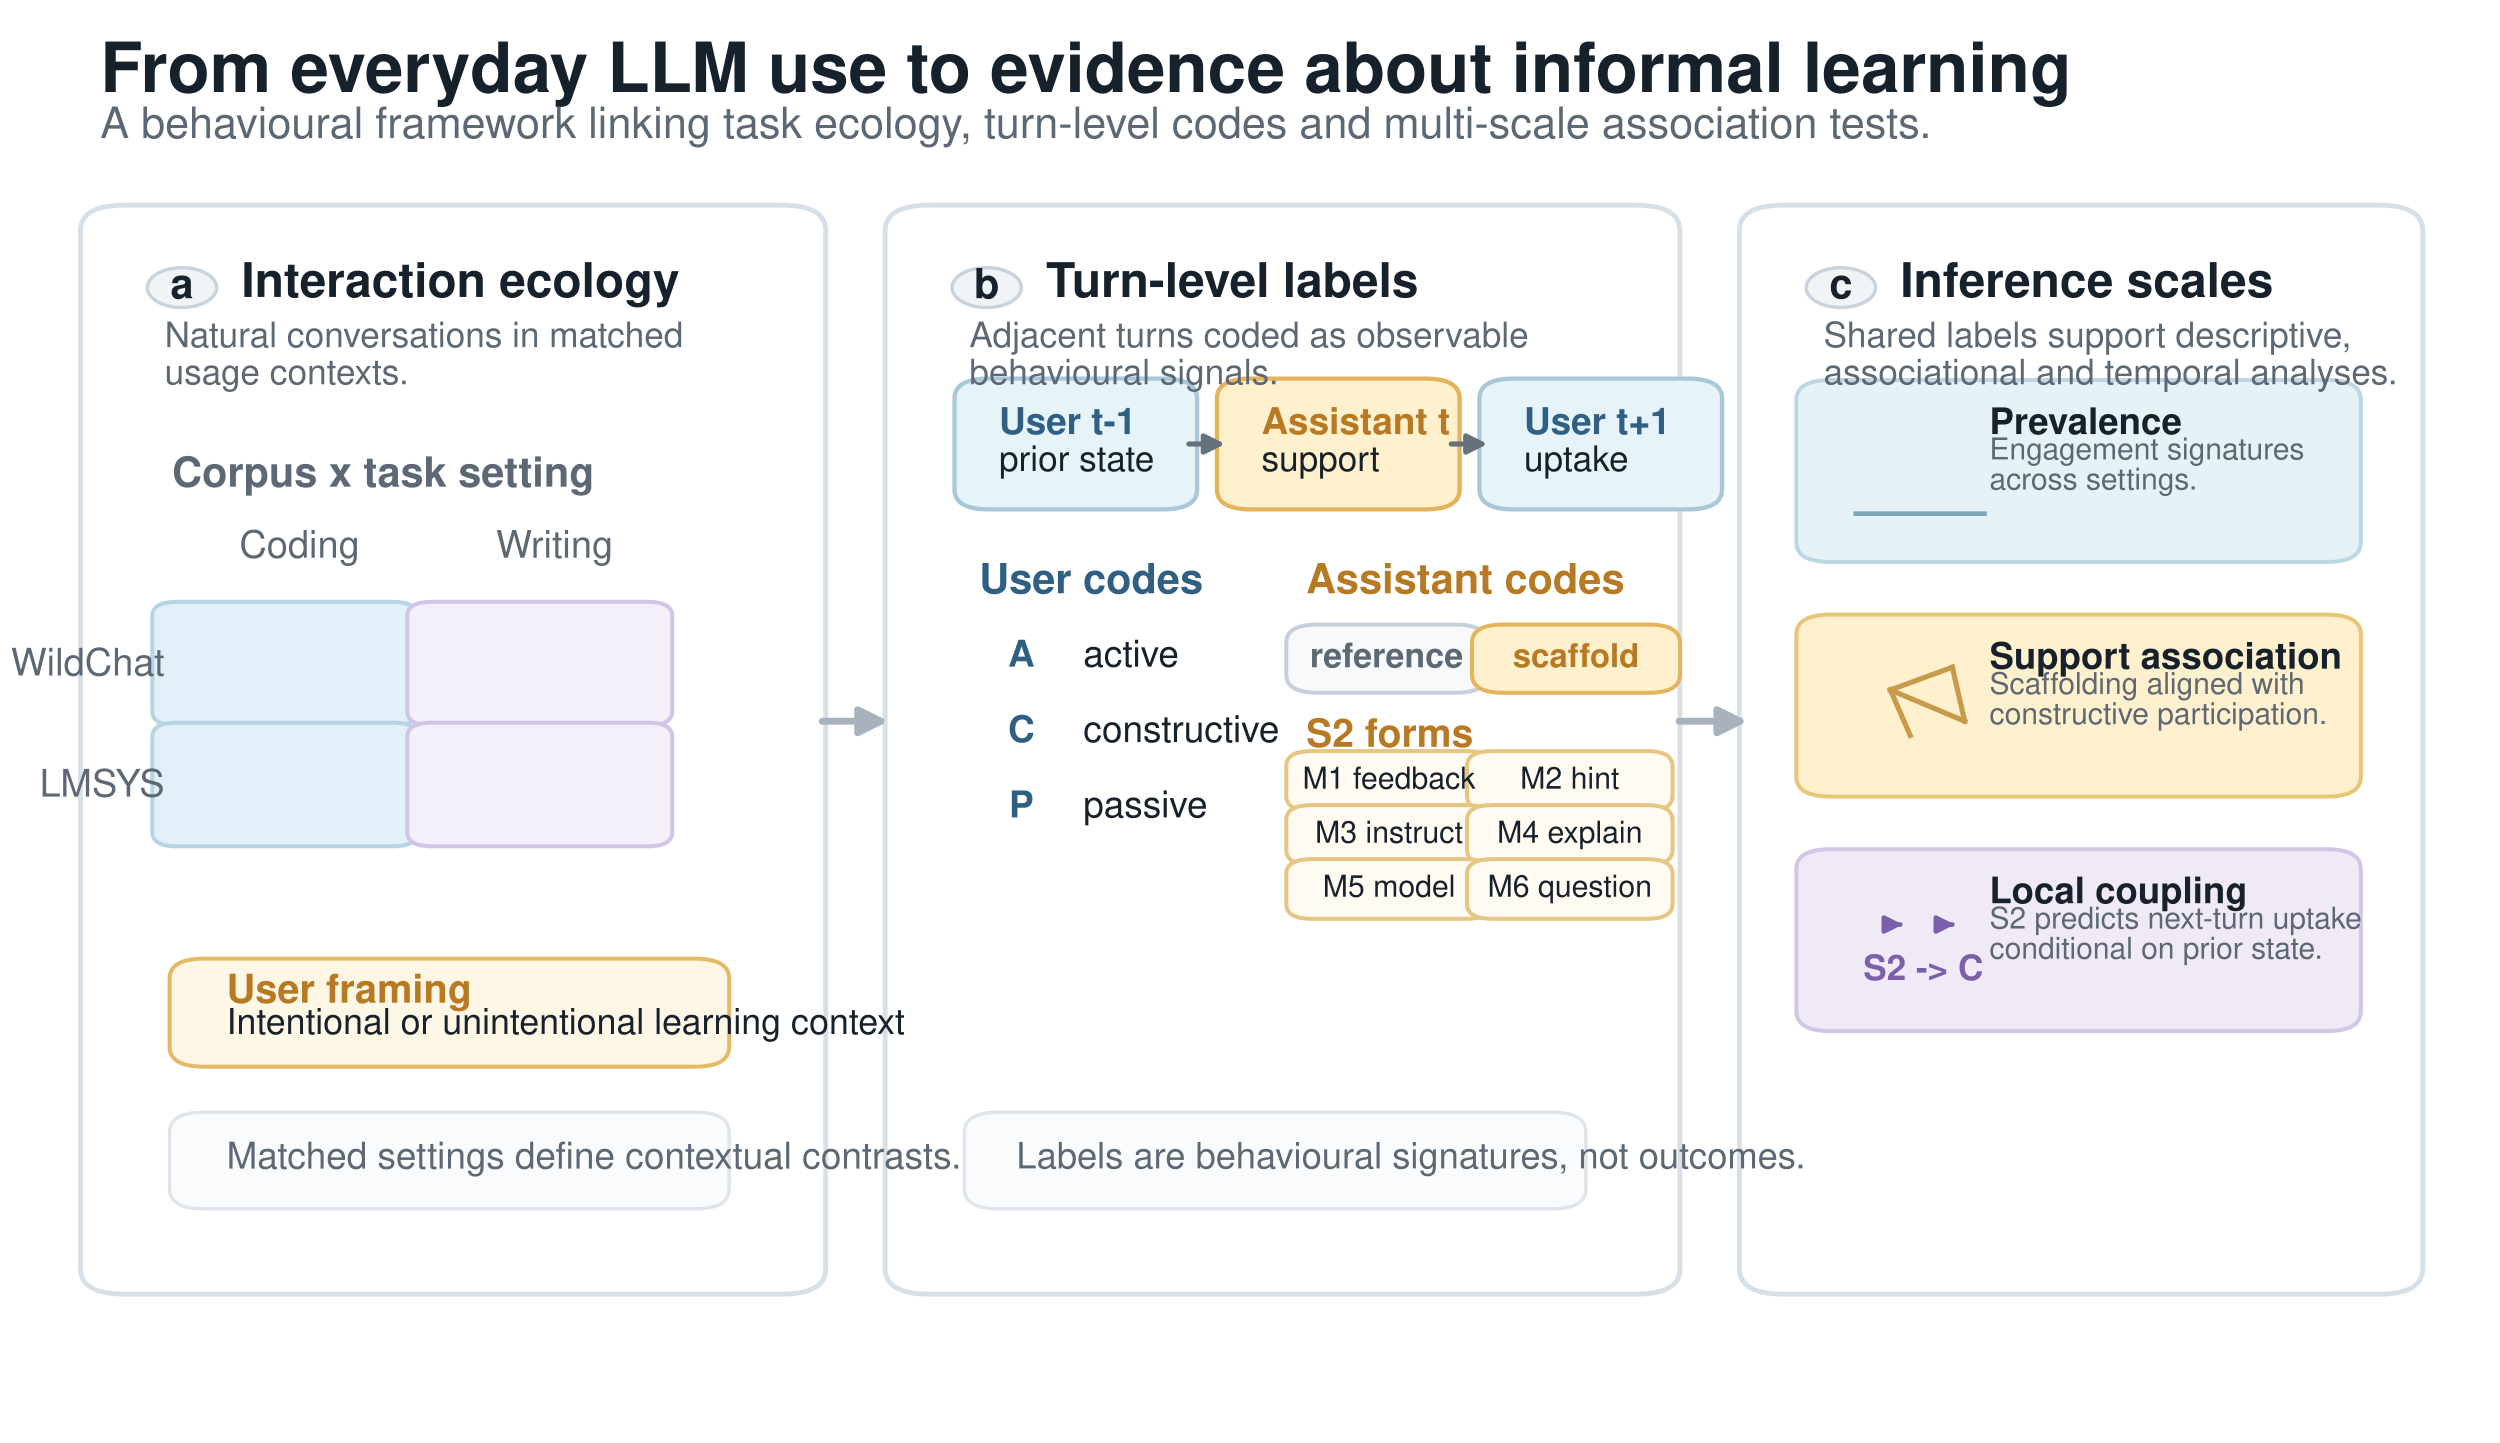
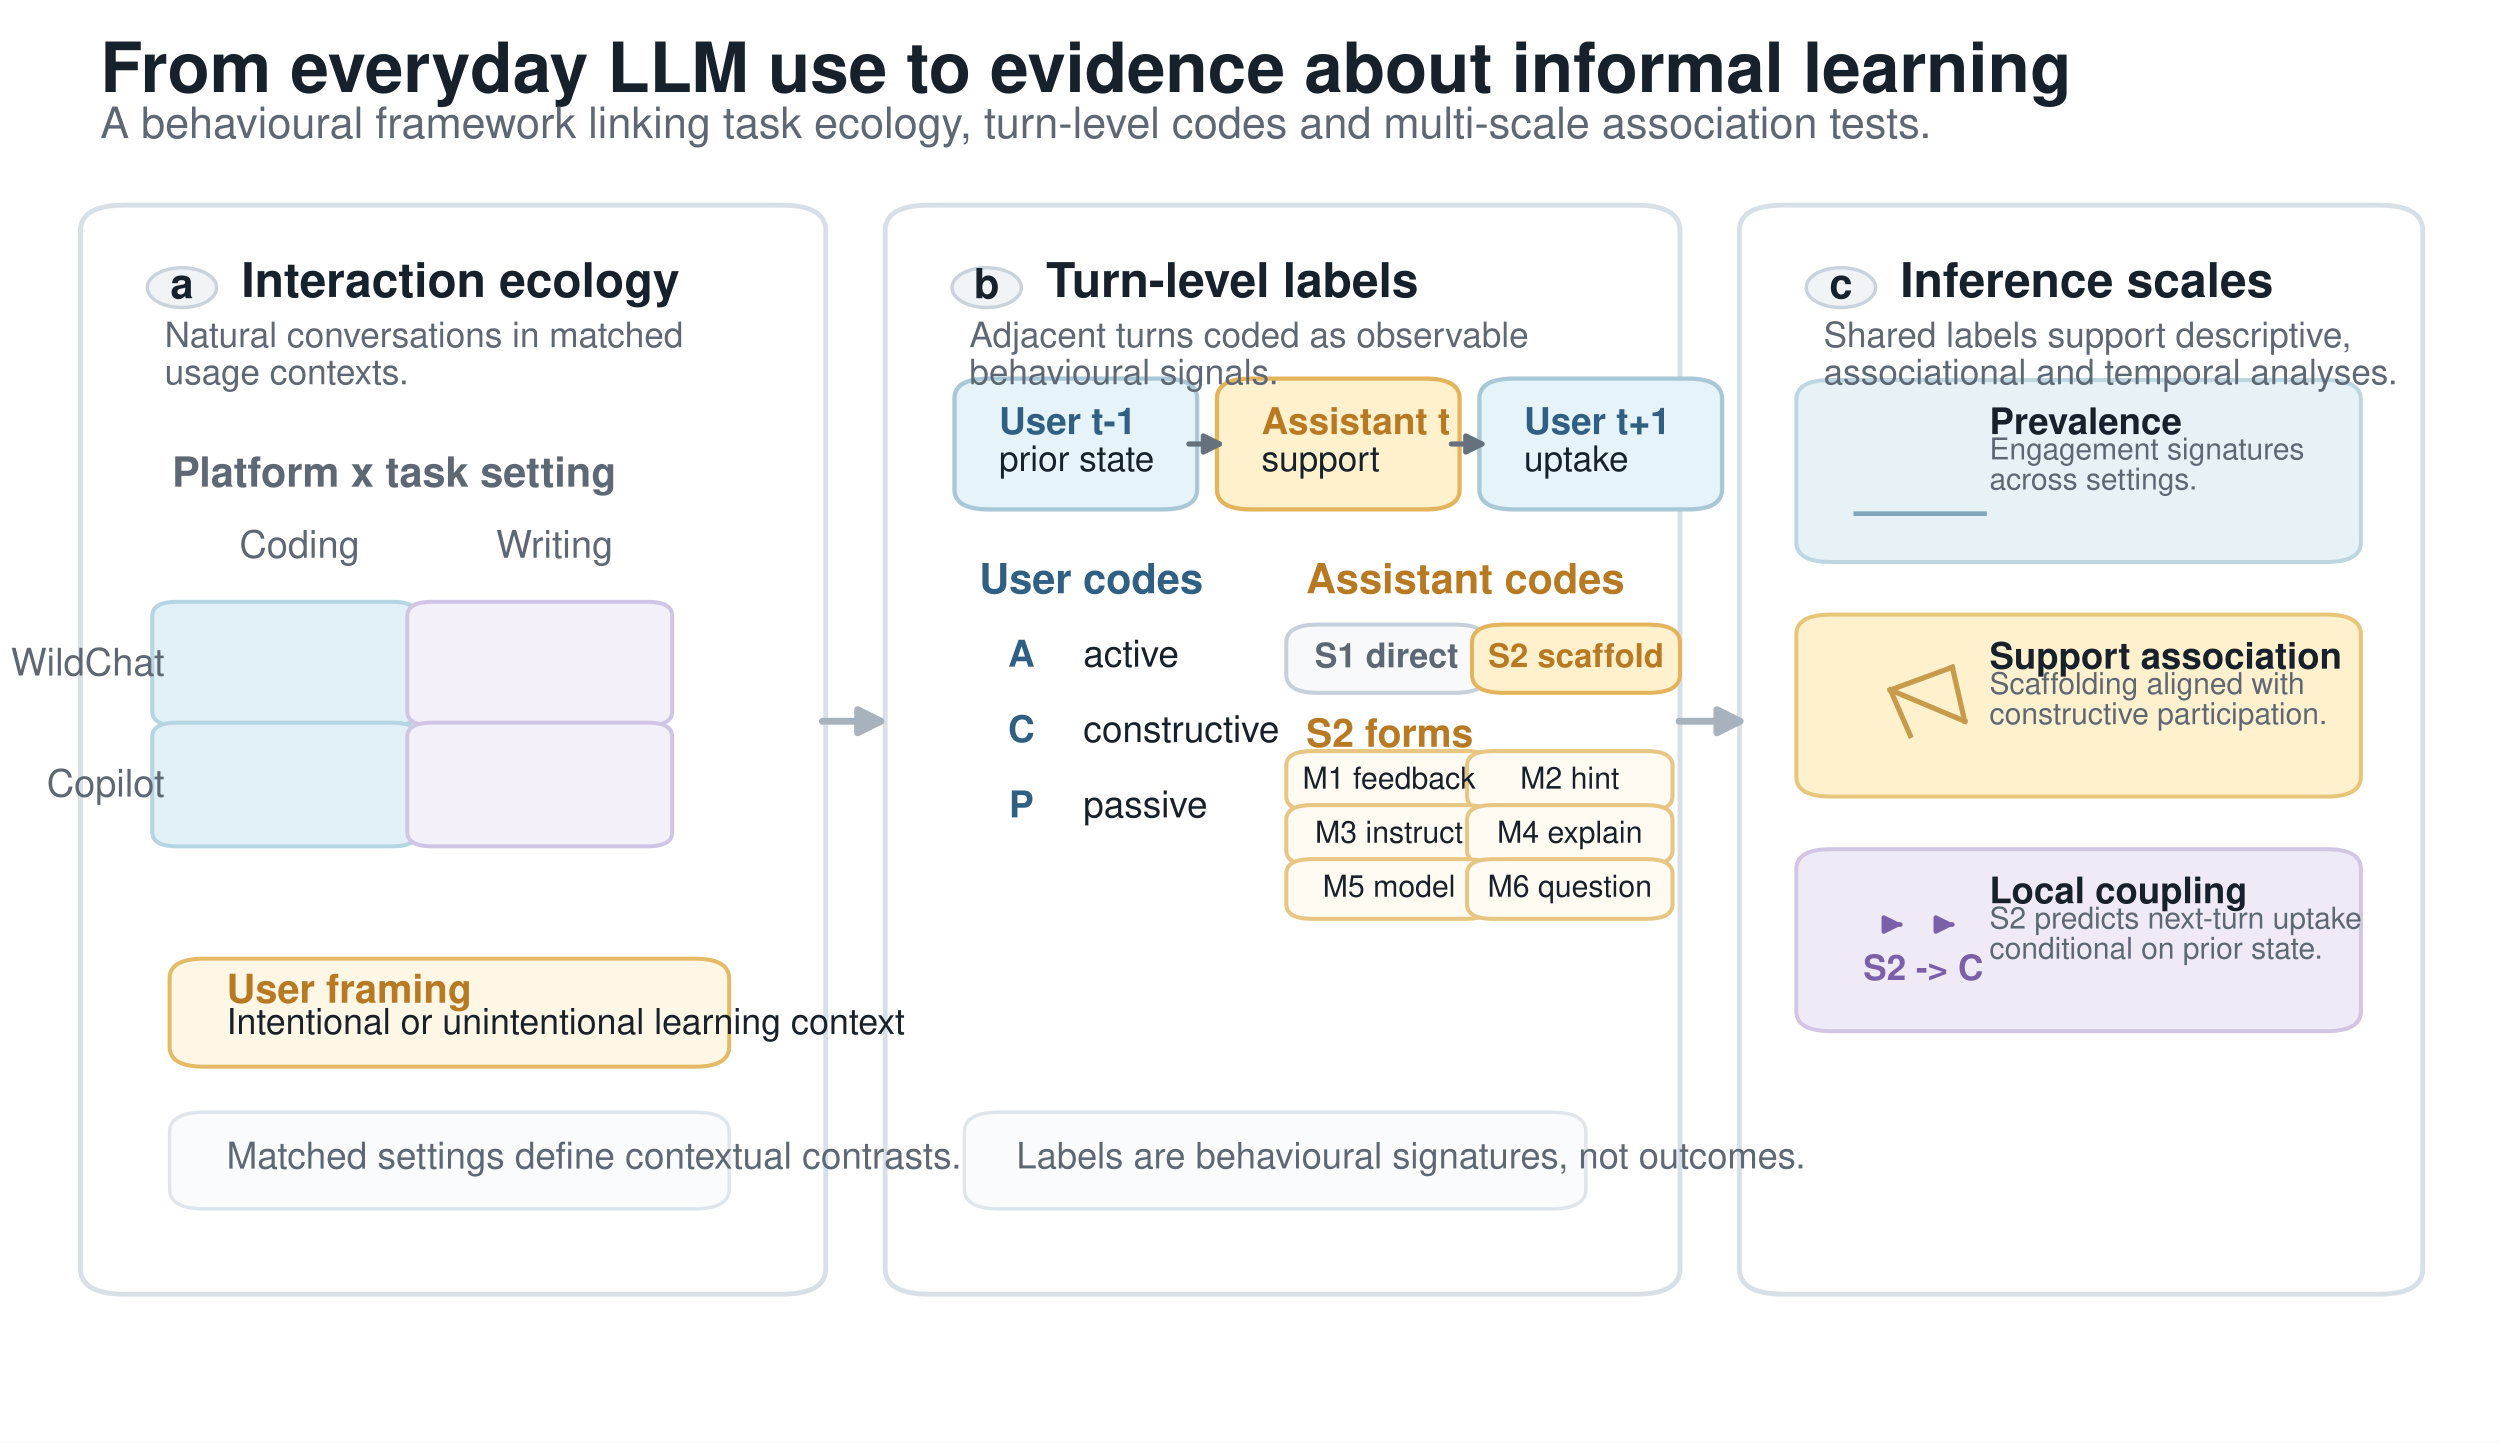
<svg xmlns="http://www.w3.org/2000/svg" width="433.82pt" height="250.308pt" viewBox="0 0 433.82 250.308" version="1.1">
  <defs>
    <style type="text/css">*{stroke-linejoin: round; stroke-linecap: butt}</style>
  </defs>
  <g id="figure_1">
    <g id="patch_1">
      <path d="M 0 250.308 L 433.82 250.308 L 433.82 0 L 0 0 z " style="fill: #ffffff" />
    </g>
    <g id="axes_1">
      <g id="patch_2">
        <path d="M 2.36 248.508 L 432.02 248.508 L 432.02 1.8 L 2.36 1.8 z " style="fill: #ffffff" />
      </g>
      <g id="patch_3">
        <path d="M 177.232 117.506 C 178.827 117.506 180.357 117.142 181.485 116.494 C 182.613 115.847 183.247 114.968 183.247 114.052 C 183.247 113.136 182.613 112.258 181.485 111.61 C 180.357 110.962 178.827 110.598 177.232 110.598 C 175.636 110.598 174.106 110.962 172.978 111.61 C 171.85 112.258 171.216 113.136 171.216 114.052 C 171.216 114.968 171.85 115.847 172.978 116.494 C 174.106 117.142 175.636 117.506 177.232 117.506 z " clip-path="url(#p571c3fdabc)" style="fill: #daecf6; stroke: #8cb6cc; stroke-width: 0.7; stroke-linejoin: miter" />
      </g>
      <g id="patch_4">
        <path d="M 177.232 130.582 C 178.827 130.582 180.357 130.218 181.485 129.57 C 182.613 128.922 183.247 128.044 183.247 127.128 C 183.247 126.212 182.613 125.333 181.485 124.685 C 180.357 124.038 178.827 123.674 177.232 123.674 C 175.636 123.674 174.106 124.038 172.978 124.685 C 171.85 125.333 171.216 126.212 171.216 127.128 C 171.216 128.044 171.85 128.922 172.978 129.57 C 174.106 130.218 175.636 130.582 177.232 130.582 z " clip-path="url(#p571c3fdabc)" style="fill: #bfe5dd; stroke: #8cb6cc; stroke-width: 0.7; stroke-linejoin: miter" />
      </g>
      <g id="patch_5">
        <path d="M 177.232 143.657 C 178.827 143.657 180.357 143.293 181.485 142.645 C 182.613 141.998 183.247 141.119 183.247 140.203 C 183.247 139.287 182.613 138.409 181.485 137.761 C 180.357 137.113 178.827 136.749 177.232 136.749 C 175.636 136.749 174.106 137.113 172.978 137.761 C 171.85 138.409 171.216 139.287 171.216 140.203 C 171.216 141.119 171.85 141.998 172.978 142.645 C 174.106 143.293 175.636 143.657 177.232 143.657 z " clip-path="url(#p571c3fdabc)" style="fill: #edf2f6; stroke: #8cb6cc; stroke-width: 0.7; stroke-linejoin: miter" />
      </g>
      <g id="patch_6">
        <path d="M 325.035 88.641 L 329.331 88.641 L 329.331 75.072 L 325.035 75.072 z " clip-path="url(#p571c3fdabc)" style="fill: #5a8eaa" />
      </g>
      <g id="patch_7">
        <path d="M 332.768 88.641 L 337.065 88.641 L 337.065 78.773 L 332.768 78.773 z " clip-path="url(#p571c3fdabc)" style="fill: #5a8eaa" />
      </g>
      <g id="patch_8">
        <path d="M 340.502 88.641 L 344.799 88.641 L 344.799 82.227 L 340.502 82.227 z " clip-path="url(#p571c3fdabc)" style="fill: #5a8eaa" />
      </g>
      <g id="patch_9">
        <path d="M 328.042 121.947 C 329.068 121.947 330.051 121.713 330.777 121.296 C 331.502 120.88 331.909 120.315 331.909 119.726 C 331.909 119.138 331.502 118.573 330.777 118.156 C 330.051 117.74 329.068 117.506 328.042 117.506 C 327.017 117.506 326.033 117.74 325.308 118.156 C 324.583 118.573 324.175 119.138 324.175 119.726 C 324.175 120.315 324.583 120.88 325.308 121.296 C 326.033 121.713 327.017 121.947 328.042 121.947 z " clip-path="url(#p571c3fdabc)" style="fill: #a8792d; stroke: #ffffff; stroke-width: 0.5; stroke-linejoin: miter" />
      </g>
      <g id="patch_10">
        <path d="M 338.784 117.999 C 339.809 117.999 340.793 117.766 341.518 117.349 C 342.243 116.933 342.651 116.368 342.651 115.779 C 342.651 115.19 342.243 114.625 341.518 114.209 C 340.793 113.793 339.809 113.559 338.784 113.559 C 337.758 113.559 336.775 113.793 336.049 114.209 C 335.324 114.625 334.917 115.19 334.917 115.779 C 334.917 116.368 335.324 116.933 336.049 117.349 C 336.775 117.766 337.758 117.999 338.784 117.999 z " clip-path="url(#p571c3fdabc)" style="fill: #a8792d; stroke: #ffffff; stroke-width: 0.5; stroke-linejoin: miter" />
      </g>
      <g id="patch_11">
        <path d="M 340.932 127.374 C 341.958 127.374 342.941 127.14 343.666 126.724 C 344.392 126.308 344.799 125.743 344.799 125.154 C 344.799 124.565 344.392 124 343.666 123.584 C 342.941 123.168 341.958 122.934 340.932 122.934 C 339.906 122.934 338.923 123.168 338.198 123.584 C 337.473 124 337.065 124.565 337.065 125.154 C 337.065 125.743 337.473 126.308 338.198 126.724 C 338.923 127.14 339.906 127.374 340.932 127.374 z " clip-path="url(#p571c3fdabc)" style="fill: #a8792d; stroke: #ffffff; stroke-width: 0.5; stroke-linejoin: miter" />
      </g>
      <g id="patch_12">
        <path d="M 331.479 129.841 C 332.505 129.841 333.489 129.607 334.214 129.191 C 334.939 128.775 335.346 128.21 335.346 127.621 C 335.346 127.032 334.939 126.467 334.214 126.051 C 333.489 125.635 332.505 125.401 331.479 125.401 C 330.454 125.401 329.47 125.635 328.745 126.051 C 328.02 126.467 327.613 127.032 327.613 127.621 C 327.613 128.21 328.02 128.775 328.745 129.191 C 329.47 129.607 330.454 129.841 331.479 129.841 z " clip-path="url(#p571c3fdabc)" style="fill: #a8792d; stroke: #ffffff; stroke-width: 0.5; stroke-linejoin: miter" />
      </g>
      <g id="patch_13">
        <path d="M 325.464 162.9 C 326.604 162.9 327.697 162.64 328.502 162.178 C 329.308 161.715 329.761 161.088 329.761 160.433 C 329.761 159.779 329.308 159.151 328.502 158.689 C 327.697 158.226 326.604 157.966 325.464 157.966 C 324.325 157.966 323.232 158.226 322.426 158.689 C 321.62 159.151 321.168 159.779 321.168 160.433 C 321.168 161.088 321.62 161.715 322.426 162.178 C 323.232 162.64 324.325 162.9 325.464 162.9 z " clip-path="url(#p571c3fdabc)" style="fill: #f6f2fb; stroke: #7960a8; stroke-width: 0.7; stroke-linejoin: miter" />
      </g>
      <g id="patch_14">
        <path d="M 334.487 162.9 C 335.627 162.9 336.72 162.64 337.525 162.178 C 338.331 161.715 338.784 161.088 338.784 160.433 C 338.784 159.779 338.331 159.151 337.525 158.689 C 336.72 158.226 335.627 157.966 334.487 157.966 C 333.348 157.966 332.255 158.226 331.449 158.689 C 330.643 159.151 330.191 159.779 330.191 160.433 C 330.191 161.088 330.643 161.715 331.449 162.178 C 332.255 162.64 333.348 162.9 334.487 162.9 z " clip-path="url(#p571c3fdabc)" style="fill: #f6f2fb; stroke: #7960a8; stroke-width: 0.7; stroke-linejoin: miter" />
      </g>
      <g id="patch_15">
        <path d="M 343.51 162.9 C 344.649 162.9 345.742 162.64 346.548 162.178 C 347.354 161.715 347.807 161.088 347.807 160.433 C 347.807 159.779 347.354 159.151 346.548 158.689 C 345.742 158.226 344.649 157.966 343.51 157.966 C 342.37 157.966 341.278 158.226 340.472 158.689 C 339.666 159.151 339.213 159.779 339.213 160.433 C 339.213 161.088 339.666 161.715 340.472 162.178 C 341.278 162.64 342.37 162.9 343.51 162.9 z " clip-path="url(#p571c3fdabc)" style="fill: #f6f2fb; stroke: #7960a8; stroke-width: 0.7; stroke-linejoin: miter" />
      </g>
      <g id="matplotlib.axis_1" />
      <g id="matplotlib.axis_2" />
      <g id="patch_16">
        <path d="M 21.695 224.577 L 135.555 224.577 Q 143.288 224.577 143.288 220.137 L 143.288 40.04 Q 143.288 35.599 135.555 35.599 L 21.695 35.599 Q 13.961 35.599 13.961 40.04 L 13.961 220.137 Q 13.961 224.577 21.695 224.577 z " clip-path="url(#p571c3fdabc)" style="fill: #ffffff; stroke: #d8e0e7; stroke-width: 0.85; stroke-linejoin: miter" />
      </g>
      <g id="patch_17">
        <path d="M 161.334 224.577 L 283.787 224.577 Q 291.521 224.577 291.521 220.137 L 291.521 40.04 Q 291.521 35.599 283.787 35.599 L 161.334 35.599 Q 153.6 35.599 153.6 40.04 L 153.6 220.137 Q 153.6 224.577 161.334 224.577 z " clip-path="url(#p571c3fdabc)" style="fill: #ffffff; stroke: #d8e0e7; stroke-width: 0.85; stroke-linejoin: miter" />
      </g>
      <g id="patch_18">
        <path d="M 309.567 224.577 L 412.685 224.577 Q 420.419 224.577 420.419 220.137 L 420.419 40.04 Q 420.419 35.599 412.685 35.599 L 309.567 35.599 Q 301.833 35.599 301.833 40.04 L 301.833 220.137 Q 301.833 224.577 309.567 224.577 z " clip-path="url(#p571c3fdabc)" style="fill: #ffffff; stroke: #d8e0e7; stroke-width: 0.85; stroke-linejoin: miter" />
      </g>
      <g id="patch_19">
        <path d="M 30.717 125.894 L 68.098 125.894 Q 72.395 125.894 72.395 123.427 L 72.395 106.898 Q 72.395 104.431 68.098 104.431 L 30.717 104.431 Q 26.421 104.431 26.421 106.898 L 26.421 123.427 Q 26.421 125.894 30.717 125.894 z " clip-path="url(#p571c3fdabc)" style="fill: #e2f1f7; stroke: #b5d5e2; stroke-width: 0.7; stroke-linejoin: miter" />
      </g>
      <g id="patch_20">
        <path d="M 74.972 125.894 L 112.353 125.894 Q 116.649 125.894 116.649 123.427 L 116.649 106.898 Q 116.649 104.431 112.353 104.431 L 74.972 104.431 Q 70.676 104.431 70.676 106.898 L 70.676 123.427 Q 70.676 125.894 74.972 125.894 z " clip-path="url(#p571c3fdabc)" style="fill: #f4f0fa; stroke: #d1c5e5; stroke-width: 0.7; stroke-linejoin: miter" />
      </g>
      <g id="patch_21">
        <path d="M 30.717 146.864 L 68.098 146.864 Q 72.395 146.864 72.395 144.397 L 72.395 127.868 Q 72.395 125.401 68.098 125.401 L 30.717 125.401 Q 26.421 125.401 26.421 127.868 L 26.421 144.397 Q 26.421 146.864 30.717 146.864 z " clip-path="url(#p571c3fdabc)" style="fill: #e2f1f7; stroke: #b5d5e2; stroke-width: 0.7; stroke-linejoin: miter" />
      </g>
      <g id="patch_22">
        <path d="M 74.972 146.864 L 112.353 146.864 Q 116.649 146.864 116.649 144.397 L 116.649 127.868 Q 116.649 125.401 112.353 125.401 L 74.972 125.401 Q 70.676 125.401 70.676 127.868 L 70.676 144.397 Q 70.676 146.864 74.972 146.864 z " clip-path="url(#p571c3fdabc)" style="fill: #f4f0fa; stroke: #d1c5e5; stroke-width: 0.7; stroke-linejoin: miter" />
      </g>
      <g id="patch_23">
        <path d="M 35.444 185.104 L 120.516 185.104 Q 126.532 185.104 126.532 181.65 L 126.532 169.808 Q 126.532 166.354 120.516 166.354 L 35.444 166.354 Q 29.429 166.354 29.429 169.808 L 29.429 181.65 Q 29.429 185.104 35.444 185.104 z " clip-path="url(#p571c3fdabc)" style="fill: #fff7e6; stroke: #e5ba65; stroke-width: 0.7; stroke-linejoin: miter" />
      </g>
      <g id="patch_24">
        <path d="M 35.444 209.775 L 120.516 209.775 Q 126.532 209.775 126.532 206.321 L 126.532 196.453 Q 126.532 192.999 120.516 192.999 L 35.444 192.999 Q 29.429 192.999 29.429 196.453 L 29.429 206.321 Q 29.429 209.775 35.444 209.775 z " clip-path="url(#p571c3fdabc)" style="fill: #fafbfc; stroke: #dfe5ea; stroke-width: 0.6; stroke-linejoin: miter" />
      </g>
      <g id="patch_25">
        <path d="M 171.646 88.395 L 201.722 88.395 Q 207.737 88.395 207.737 84.941 L 207.737 69.151 Q 207.737 65.697 201.722 65.697 L 171.646 65.697 Q 165.631 65.697 165.631 69.151 L 165.631 84.941 Q 165.631 88.395 171.646 88.395 z " clip-path="url(#p571c3fdabc)" style="fill: #e6f3f8; stroke: #a9c8d7; stroke-width: 0.75; stroke-linejoin: miter" />
      </g>
      <g id="patch_26">
        <path d="M 217.19 88.395 L 247.266 88.395 Q 253.281 88.395 253.281 84.941 L 253.281 69.151 Q 253.281 65.697 247.266 65.697 L 217.19 65.697 Q 211.175 65.697 211.175 69.151 L 211.175 84.941 Q 211.175 88.395 217.19 88.395 z " clip-path="url(#p571c3fdabc)" style="fill: #fff0ce; stroke: #e4b45c; stroke-width: 0.75; stroke-linejoin: miter" />
      </g>
      <g id="patch_27">
        <path d="M 262.734 88.395 L 292.81 88.395 Q 298.825 88.395 298.825 84.941 L 298.825 69.151 Q 298.825 65.697 292.81 65.697 L 262.734 65.697 Q 256.719 65.697 256.719 69.151 L 256.719 84.941 Q 256.719 88.395 262.734 88.395 z " clip-path="url(#p571c3fdabc)" style="fill: #e6f3f8; stroke: #a9c8d7; stroke-width: 0.75; stroke-linejoin: miter" />
      </g>
      <g id="patch_28">
        <path d="M 173.365 209.775 L 269.179 209.775 Q 275.194 209.775 275.194 206.321 L 275.194 196.453 Q 275.194 192.999 269.179 192.999 L 173.365 192.999 Q 167.349 192.999 167.349 196.453 L 167.349 206.321 Q 167.349 209.775 173.365 209.775 z " clip-path="url(#p571c3fdabc)" style="fill: #fafbfc; stroke: #dfe5ea; stroke-width: 0.6; stroke-linejoin: miter" />
      </g>
      <g id="patch_29">
        <path d="M 317.73 97.523 L 403.662 97.523 Q 409.678 97.523 409.678 94.069 L 409.678 69.398 Q 409.678 65.944 403.662 65.944 L 317.73 65.944 Q 311.715 65.944 311.715 69.398 L 311.715 94.069 Q 311.715 97.523 317.73 97.523 z " clip-path="url(#p571c3fdabc)" style="fill: #e7f2f7; stroke: #bcd6e2; stroke-width: 0.7; stroke-linejoin: miter" />
      </g>
      <g id="line2d_1">
        <path d="M 322.027 89.135 L 344.369 89.135 " clip-path="url(#p571c3fdabc)" style="fill: none; stroke: #7fa6ba; stroke-width: 0.8; stroke-linecap: square" />
      </g>
      <g id="patch_30">
        <path d="M 317.73 138.23 L 403.662 138.23 Q 409.678 138.23 409.678 134.776 L 409.678 110.105 Q 409.678 106.651 403.662 106.651 L 317.73 106.651 Q 311.715 106.651 311.715 110.105 L 311.715 134.776 Q 311.715 138.23 317.73 138.23 z " clip-path="url(#p571c3fdabc)" style="fill: #fff0ce; stroke: #e8c679; stroke-width: 0.7; stroke-linejoin: miter" />
      </g>
      <g id="line2d_2">
        <path d="M 328.042 119.726 L 338.784 115.779 " clip-path="url(#p571c3fdabc)" style="fill: none; stroke: #c79b4a; stroke-width: 0.9; stroke-linecap: square" />
      </g>
      <g id="line2d_3">
        <path d="M 328.042 119.726 L 340.932 125.154 " clip-path="url(#p571c3fdabc)" style="fill: none; stroke: #c79b4a; stroke-width: 0.9; stroke-linecap: square" />
      </g>
      <g id="line2d_4">
        <path d="M 328.042 119.726 L 331.479 127.621 " clip-path="url(#p571c3fdabc)" style="fill: none; stroke: #c79b4a; stroke-width: 0.9; stroke-linecap: square" />
      </g>
      <g id="line2d_5">
        <path d="M 340.932 125.154 L 338.784 115.779 " clip-path="url(#p571c3fdabc)" style="fill: none; stroke: #c79b4a; stroke-width: 0.9; stroke-linecap: square" />
      </g>
      <g id="patch_31">
        <path d="M 317.73 178.936 L 403.662 178.936 Q 409.678 178.936 409.678 175.482 L 409.678 150.812 Q 409.678 147.358 403.662 147.358 L 317.73 147.358 Q 311.715 147.358 311.715 150.812 L 311.715 175.482 Q 311.715 178.936 317.73 178.936 z " clip-path="url(#p571c3fdabc)" style="fill: #f0eaf7; stroke: #d2c6e4; stroke-width: 0.7; stroke-linejoin: miter" />
      </g>
      <g id="text_1">
        <text style="font-weight: 700; font-size: 12px; font-family: 'Nimbus Sans'; text-anchor: start; fill: #17212b" x="17.398" y="15.962" transform="rotate(-0 17.39803 15.96186)">From everyday LLM use to evidence about informal learning</text>
      </g>
      <g id="text_2">
        <text style="font-size: 7.5px; font-family: 'Nimbus Sans'; text-anchor: start; fill: #5d6874" x="17.398" y="23.958" transform="rotate(-0 17.39803 23.95779)">A behavioural framework linking task ecology, turn-level codes and multi-scale association tests.</text>
      </g>
      <g id="text_3">
        <text style="font-weight: 700; font-size: 8.3px; font-family: 'Nimbus Sans'; text-anchor: start; fill: #17212b" x="41.889" y="51.531" transform="rotate(-0 41.88865 51.53114)">Interaction ecology</text>
      </g>
      <g id="text_4">
        <text style="font-size: 6.1px; font-family: 'Nimbus Sans'; fill: #5d6874" transform="translate(28.56919 60.24022)">Natural conversations in matched</text>
        <text style="font-size: 6.1px; font-family: 'Nimbus Sans'; fill: #5d6874" transform="translate(28.56919 66.6842)">usage contexts.</text>
      </g>
      <g id="text_5">
        <text style="font-weight: 700; font-size: 8.3px; font-family: 'Nimbus Sans'; text-anchor: start; fill: #17212b" x="181.528" y="51.536" transform="rotate(-0 181.5281 51.53568)">Turn-level labels</text>
      </g>
      <g id="text_6">
        <text style="font-size: 6.1px; font-family: 'Nimbus Sans'; fill: #5d6874" transform="translate(168.2087 60.24022)">Adjacent turns coded as observable</text>
        <text style="font-size: 6.1px; font-family: 'Nimbus Sans'; fill: #5d6874" transform="translate(168.2087 66.6842)">behavioural signals.</text>
      </g>
      <g id="text_7">
        <text style="font-weight: 700; font-size: 8.3px; font-family: 'Nimbus Sans'; text-anchor: start; fill: #17212b" x="329.761" y="51.536" transform="rotate(-0 329.7608 51.53568)">Inference scales</text>
      </g>
      <g id="text_8">
        <text style="font-size: 6.1px; font-family: 'Nimbus Sans'; fill: #5d6874" transform="translate(316.4414 60.24022)">Shared labels support descriptive,</text>
        <text style="font-size: 6.1px; font-family: 'Nimbus Sans'; fill: #5d6874" transform="translate(316.4414 66.6842)">associational and temporal analyses.</text>
      </g>
      <g id="text_9">
-         <text style="font-weight: 700; font-size: 7.2px; font-family: 'Nimbus Sans'; text-anchor: start; fill: #5d6874" x="29.858" y="84.447" transform="rotate(-0 29.85817 84.44718)">Corpus x task setting</text>
+         <text style="font-weight: 700; font-size: 7.2px; font-family: 'Nimbus Sans'; text-anchor: start; fill: #5d6874" x="29.858" y="84.447" transform="rotate(-0 29.85817 84.44718)">Platform x task setting</text>
      </g>
      <g id="text_10">
        <text style="font-size: 6.6px; font-family: 'Nimbus Sans'; text-anchor: end; fill: #5d6874" x="28.569" y="117.219" transform="rotate(-0 28.56919 117.219)">WildChat</text>
      </g>
      <g id="text_11">
-         <text style="font-size: 6.6px; font-family: 'Nimbus Sans'; text-anchor: end; fill: #5d6874" x="28.569" y="138.228" transform="rotate(-0 28.56919 138.2284)">LMSYS</text>
+         <text style="font-size: 6.6px; font-family: 'Nimbus Sans'; text-anchor: end; fill: #5d6874" x="28.569" y="138.228" transform="rotate(-0 28.56919 138.2284)">Copilot</text>
      </g>
      <g id="text_12">
        <text style="font-size: 6.6px; font-family: 'Nimbus Sans'; text-anchor: middle; fill: #5d6874" x="51.986" y="96.783" transform="rotate(-0 51.98566 96.78258)">Coding</text>
      </g>
      <g id="text_13">
        <text style="font-size: 6.6px; font-family: 'Nimbus Sans'; text-anchor: middle; fill: #5d6874" x="96.241" y="96.783" transform="rotate(-0 96.24064 96.78258)">Writing</text>
      </g>
      <g id="text_14">
        <text style="font-weight: 700; font-size: 6.9px; font-family: 'Nimbus Sans'; text-anchor: start; fill: #b87923" x="39.311" y="174.002" transform="rotate(-0 39.31069 174.0022)">User framing</text>
      </g>
      <g id="text_15">
        <text style="font-size: 6.2px; font-family: 'Nimbus Sans'; text-anchor: start; fill: #17212b" x="39.311" y="179.43" transform="rotate(-0 39.31069 179.4298)">Intentional or unintentional learning context</text>
      </g>
      <g id="text_16">
        <text style="font-size: 6.4px; font-family: 'Nimbus Sans'; text-anchor: start; fill: #5d6874" x="39.311" y="202.785" transform="rotate(-0 39.31069 202.7851)">Matched settings define contextual contrasts.</text>
      </g>
      <g id="text_17">
        <text style="font-weight: 700; font-size: 6.4px; font-family: 'Nimbus Sans'; text-anchor: start; fill: #2f5f83" x="173.365" y="75.319" transform="rotate(-0 173.3646 75.31898)">User t-1</text>
      </g>
      <g id="text_18">
        <text style="font-size: 6.1px; font-family: 'Nimbus Sans'; text-anchor: start; fill: #17212b" x="173.365" y="81.733" transform="rotate(-0 173.3646 81.73339)">prior state</text>
      </g>
      <g id="text_19">
        <text style="font-weight: 700; font-size: 6.4px; font-family: 'Nimbus Sans'; text-anchor: start; fill: #b87923" x="218.909" y="75.319" transform="rotate(-0 218.9086 75.31898)">Assistant t</text>
      </g>
      <g id="text_20">
        <text style="font-size: 6.1px; font-family: 'Nimbus Sans'; text-anchor: start; fill: #17212b" x="218.909" y="81.733" transform="rotate(-0 218.9086 81.73339)">support</text>
      </g>
      <g id="text_21">
        <text style="font-weight: 700; font-size: 6.4px; font-family: 'Nimbus Sans'; text-anchor: start; fill: #2f5f83" x="264.453" y="75.319" transform="rotate(-0 264.4525 75.31898)">User t+1</text>
      </g>
      <g id="text_22">
        <text style="font-size: 6.1px; font-family: 'Nimbus Sans'; text-anchor: start; fill: #17212b" x="264.453" y="81.733" transform="rotate(-0 264.4525 81.73339)">uptake</text>
      </g>
      <g id="text_23">
        <text style="font-weight: 700; font-size: 7.2px; font-family: 'Nimbus Sans'; text-anchor: start; fill: #2f5f83" x="169.927" y="102.95" transform="rotate(-0 169.9273 102.9503)">User codes</text>
      </g>
      <g id="text_24">
        <text style="font-weight: 700; font-size: 6.4px; font-family: 'Nimbus Sans'; text-anchor: middle; fill: #2f5f83" x="177.232" y="115.688" transform="rotate(-0 177.2315 115.6876)">A</text>
      </g>
      <g id="text_25">
        <text style="font-size: 6.4px; font-family: 'Nimbus Sans'; text-anchor: start; fill: #17212b" x="187.973" y="115.688" transform="rotate(-0 187.973 115.6876)">active</text>
      </g>
      <g id="text_26">
        <text style="font-weight: 700; font-size: 6.4px; font-family: 'Nimbus Sans'; text-anchor: middle; fill: #2f5f83" x="177.232" y="128.763" transform="rotate(-0 177.2315 128.7632)">C</text>
      </g>
      <g id="text_27">
        <text style="font-size: 6.4px; font-family: 'Nimbus Sans'; text-anchor: start; fill: #17212b" x="187.973" y="128.763" transform="rotate(-0 187.973 128.7632)">constructive</text>
      </g>
      <g id="text_28">
        <text style="font-weight: 700; font-size: 6.4px; font-family: 'Nimbus Sans'; text-anchor: middle; fill: #2f5f83" x="177.232" y="141.839" transform="rotate(-0 177.2315 141.8387)">P</text>
      </g>
      <g id="text_29">
        <text style="font-size: 6.4px; font-family: 'Nimbus Sans'; text-anchor: start; fill: #17212b" x="187.973" y="141.839" transform="rotate(-0 187.973 141.8387)">passive</text>
      </g>
      <g id="text_30">
        <text style="font-weight: 700; font-size: 7.2px; font-family: 'Nimbus Sans'; text-anchor: start; fill: #b87923" x="226.642" y="102.95" transform="rotate(-0 226.6424 102.9503)">Assistant codes</text>
      </g>
      <g id="text_31">
        <text style="font-weight: 700; font-size: 6.8px; font-family: 'Nimbus Sans'; text-anchor: start; fill: #b87923" x="226.642" y="129.595" transform="rotate(-0 226.6424 129.5947)">S2 forms</text>
      </g>
      <g id="text_32">
        <text style="font-size: 6.3px; font-family: 'Nimbus Sans'; text-anchor: start; fill: #5d6874" x="176.372" y="202.75" transform="rotate(-0 176.3722 202.75)">Labels are behavioural signatures, not outcomes.</text>
      </g>
      <g id="text_33">
        <text style="font-weight: 700; font-size: 6.35px; font-family: 'Nimbus Sans'; text-anchor: start; fill: #17212b" x="345.229" y="75.319" transform="rotate(-0 345.2286 75.31898)">Prevalence</text>
      </g>
      <g id="text_34">
        <text style="font-size: 5.2px; font-family: 'Nimbus Sans'; fill: #5d6874" transform="translate(345.2286 79.71274)">Engagement signatures</text>
        <text style="font-size: 5.2px; font-family: 'Nimbus Sans'; fill: #5d6874" transform="translate(345.2286 84.9406)">across settings.</text>
      </g>
      <g id="text_35">
        <text style="font-weight: 700; font-size: 6.35px; font-family: 'Nimbus Sans'; text-anchor: start; fill: #17212b" x="345.229" y="116.026" transform="rotate(-0 345.2286 116.0258)">Support association</text>
      </g>
      <g id="text_36">
        <text style="font-size: 5.2px; font-family: 'Nimbus Sans'; fill: #5d6874" transform="translate(345.2286 120.4196)">Scaffolding aligned with</text>
        <text style="font-size: 5.2px; font-family: 'Nimbus Sans'; fill: #5d6874" transform="translate(345.2286 125.6474)">constructive participation.</text>
      </g>
      <g id="text_37">
        <text style="font-weight: 700; font-size: 6.35px; font-family: 'Nimbus Sans'; text-anchor: start; fill: #17212b" x="345.229" y="156.733" transform="rotate(-0 345.2286 156.7326)">Local coupling</text>
      </g>
      <g id="text_38">
        <text style="font-size: 5.2px; font-family: 'Nimbus Sans'; fill: #5d6874" transform="translate(345.2286 161.1264)">S2 predicts next-turn uptake</text>
        <text style="font-size: 5.2px; font-family: 'Nimbus Sans'; fill: #5d6874" transform="translate(345.2286 166.3542)">conditional on prior state.</text>
      </g>
      <g id="text_39">
        <text style="font-weight: 700; font-size: 6.1px; font-family: 'Nimbus Sans'; text-anchor: start; fill: #7960a8" x="323.316" y="170.055" transform="rotate(-0 323.3159 170.0549)">S2 -&gt; C</text>
      </g>
      <g id="patch_32">
        <path d="M 31.577 53.362 C 33.172 53.362 34.702 52.998 35.83 52.35 C 36.958 51.703 37.592 50.824 37.592 49.908 C 37.592 48.992 36.958 48.113 35.83 47.466 C 34.702 46.818 33.172 46.454 31.577 46.454 C 29.982 46.454 28.451 46.818 27.323 47.466 C 26.195 48.113 25.562 48.992 25.562 49.908 C 25.562 50.824 26.195 51.703 27.323 52.35 C 28.451 52.998 29.982 53.362 31.577 53.362 z " clip-path="url(#p571c3fdabc)" style="fill: #f1f4f7; stroke: #c9d3dd; stroke-width: 0.6; stroke-linejoin: miter" />
      </g>
      <g id="patch_33">
        <path d="M 171.216 53.362 C 172.812 53.362 174.342 52.998 175.47 52.35 C 176.598 51.703 177.232 50.824 177.232 49.908 C 177.232 48.992 176.598 48.113 175.47 47.466 C 174.342 46.818 172.812 46.454 171.216 46.454 C 169.621 46.454 168.091 46.818 166.963 47.466 C 165.835 48.113 165.201 48.992 165.201 49.908 C 165.201 50.824 165.835 51.703 166.963 52.35 C 168.091 52.998 169.621 53.362 171.216 53.362 z " clip-path="url(#p571c3fdabc)" style="fill: #f1f4f7; stroke: #c9d3dd; stroke-width: 0.6; stroke-linejoin: miter" />
      </g>
      <g id="patch_34">
        <path d="M 319.449 53.362 C 321.044 53.362 322.574 52.998 323.702 52.35 C 324.83 51.703 325.464 50.824 325.464 49.908 C 325.464 48.992 324.83 48.113 323.702 47.466 C 322.574 46.818 321.044 46.454 319.449 46.454 C 317.854 46.454 316.324 46.818 315.196 47.466 C 314.068 48.113 313.434 48.992 313.434 49.908 C 313.434 50.824 314.068 51.703 315.196 52.35 C 316.324 52.998 317.854 53.362 319.449 53.362 z " clip-path="url(#p571c3fdabc)" style="fill: #f1f4f7; stroke: #c9d3dd; stroke-width: 0.6; stroke-linejoin: miter" />
      </g>
      <g id="text_40">
        <text style="font-weight: 700; font-size: 7.2px; font-family: 'Nimbus Sans'; text-anchor: middle; fill: #17212b" x="31.577" y="51.748" transform="rotate(-0 31.57681 51.748)">a</text>
      </g>
      <g id="text_41">
        <text style="font-weight: 700; font-size: 7.2px; font-family: 'Nimbus Sans'; text-anchor: middle; fill: #17212b" x="171.216" y="51.748" transform="rotate(-0 171.2163 51.748)">b</text>
      </g>
      <g id="text_42">
        <text style="font-weight: 700; font-size: 7.2px; font-family: 'Nimbus Sans'; text-anchor: middle; fill: #17212b" x="319.449" y="51.748" transform="rotate(-0 319.449 51.748)">c</text>
      </g>
      <g id="patch_35">
        <path d="M 228.705 120.22 L 252.508 120.22 Q 258.008 120.22 258.008 117.062 L 258.008 111.536 Q 258.008 108.378 252.508 108.378 L 228.705 108.378 Q 223.205 108.378 223.205 111.536 L 223.205 117.062 Q 223.205 120.22 228.705 120.22 z " clip-path="url(#p571c3fdabc)" style="fill: #f7f9fb; stroke: #c7d0da; stroke-width: 0.7; stroke-linejoin: miter" />
      </g>
      <g id="patch_36">
        <path d="M 260.929 120.22 L 286.021 120.22 Q 291.521 120.22 291.521 117.062 L 291.521 111.536 Q 291.521 108.378 286.021 108.378 L 260.929 108.378 Q 255.43 108.378 255.43 111.536 L 255.43 117.062 Q 255.43 120.22 260.929 120.22 z " clip-path="url(#p571c3fdabc)" style="fill: #fff0ce; stroke: #e4b45c; stroke-width: 0.7; stroke-linejoin: miter" />
      </g>
      <g id="patch_37">
        <path d="M 227.674 140.697 L 254.398 140.697 Q 258.867 140.697 258.867 138.131 L 258.867 132.901 Q 258.867 130.335 254.398 130.335 L 227.674 130.335 Q 223.205 130.335 223.205 132.901 L 223.205 138.131 Q 223.205 140.697 227.674 140.697 z " clip-path="url(#p571c3fdabc)" style="fill: #fffbf2; stroke: #e7c582; stroke-width: 0.7; stroke-linejoin: miter" />
      </g>
      <g id="patch_38">
        <path d="M 259.039 140.697 L 285.764 140.697 Q 290.232 140.697 290.232 138.131 L 290.232 132.901 Q 290.232 130.335 285.764 130.335 L 259.039 130.335 Q 254.57 130.335 254.57 132.901 L 254.57 138.131 Q 254.57 140.697 259.039 140.697 z " clip-path="url(#p571c3fdabc)" style="fill: #fffbf2; stroke: #e7c582; stroke-width: 0.7; stroke-linejoin: miter" />
      </g>
      <g id="patch_39">
        <path d="M 227.674 150.072 L 254.398 150.072 Q 258.867 150.072 258.867 147.506 L 258.867 142.276 Q 258.867 139.71 254.398 139.71 L 227.674 139.71 Q 223.205 139.71 223.205 142.276 L 223.205 147.506 Q 223.205 150.072 227.674 150.072 z " clip-path="url(#p571c3fdabc)" style="fill: #fffbf2; stroke: #e7c582; stroke-width: 0.7; stroke-linejoin: miter" />
      </g>
      <g id="patch_40">
        <path d="M 259.039 150.072 L 285.764 150.072 Q 290.232 150.072 290.232 147.506 L 290.232 142.276 Q 290.232 139.71 285.764 139.71 L 259.039 139.71 Q 254.57 139.71 254.57 142.276 L 254.57 147.506 Q 254.57 150.072 259.039 150.072 z " clip-path="url(#p571c3fdabc)" style="fill: #fffbf2; stroke: #e7c582; stroke-width: 0.7; stroke-linejoin: miter" />
      </g>
      <g id="patch_41">
        <path d="M 227.674 159.446 L 254.398 159.446 Q 258.867 159.446 258.867 156.881 L 258.867 151.65 Q 258.867 149.085 254.398 149.085 L 227.674 149.085 Q 223.205 149.085 223.205 151.65 L 223.205 156.881 Q 223.205 159.446 227.674 159.446 z " clip-path="url(#p571c3fdabc)" style="fill: #fffbf2; stroke: #e7c582; stroke-width: 0.7; stroke-linejoin: miter" />
      </g>
      <g id="patch_42">
        <path d="M 259.039 159.446 L 285.764 159.446 Q 290.232 159.446 290.232 156.881 L 290.232 151.65 Q 290.232 149.085 285.764 149.085 L 259.039 149.085 Q 254.57 149.085 254.57 151.65 L 254.57 156.881 Q 254.57 159.446 259.039 159.446 z " clip-path="url(#p571c3fdabc)" style="fill: #fffbf2; stroke: #e7c582; stroke-width: 0.7; stroke-linejoin: miter" />
      </g>
      <g id="text_43">
-         <text style="font-weight: 700; font-size: 5.9px; font-family: 'Nimbus Sans'; text-anchor: middle; fill: #5d6874" x="240.606" y="115.807" transform="rotate(-0 240.6064 115.8066)">reference</text>
+         <text style="font-weight: 700; font-size: 5.9px; font-family: 'Nimbus Sans'; text-anchor: middle; fill: #5d6874" x="240.606" y="115.807" transform="rotate(-0 240.6064 115.8066)">S1 direct</text>
      </g>
      <g id="text_44">
-         <text style="font-weight: 700; font-size: 5.7px; font-family: 'Nimbus Sans'; text-anchor: middle; fill: #b87923" x="273.475" y="115.755" transform="rotate(-0 273.4754 115.7555)">scaffold</text>
+         <text style="font-weight: 700; font-size: 5.7px; font-family: 'Nimbus Sans'; text-anchor: middle; fill: #b87923" x="273.475" y="115.755" transform="rotate(-0 273.4754 115.7555)">S2 scaffold</text>
      </g>
      <g id="text_45">
        <text style="font-size: 5.25px; font-family: 'Nimbus Sans'; text-anchor: middle; fill: #17212b" x="241.036" y="136.857" transform="rotate(-0 241.0361 136.8574)">M1 feedback</text>
      </g>
      <g id="text_46">
        <text style="font-size: 5.25px; font-family: 'Nimbus Sans'; text-anchor: middle; fill: #17212b" x="272.401" y="136.857" transform="rotate(-0 272.4012 136.8574)">M2 hint</text>
      </g>
      <g id="text_47">
        <text style="font-size: 5.25px; font-family: 'Nimbus Sans'; text-anchor: middle; fill: #17212b" x="241.036" y="146.232" transform="rotate(-0 241.0361 146.2323)">M3 instruct</text>
      </g>
      <g id="text_48">
        <text style="font-size: 5.25px; font-family: 'Nimbus Sans'; text-anchor: middle; fill: #17212b" x="272.401" y="146.232" transform="rotate(-0 272.4012 146.2323)">M4 explain</text>
      </g>
      <g id="text_49">
        <text style="font-size: 5.25px; font-family: 'Nimbus Sans'; text-anchor: middle; fill: #17212b" x="241.036" y="155.607" transform="rotate(-0 241.0361 155.6072)">M5 model</text>
      </g>
      <g id="text_50">
        <text style="font-size: 5.25px; font-family: 'Nimbus Sans'; text-anchor: middle; fill: #17212b" x="272.401" y="155.607" transform="rotate(-0 272.4012 155.6072)">M6 question</text>
      </g>
      <g id="patch_43">
        <path d="M 206.302 77.046 Q 209.457 77.046 211.605 77.046 " clip-path="url(#p571c3fdabc)" style="fill: none; stroke: #65717c; stroke-width: 0.9; stroke-linecap: round" />
        <path d="M 208.805 75.646 L 211.605 77.046 L 208.805 78.446 z " clip-path="url(#p571c3fdabc)" style="fill: #65717c; stroke: #65717c; stroke-width: 0.9; stroke-linecap: round" />
      </g>
      <g id="patch_44">
        <path d="M 251.846 77.046 Q 255 77.046 257.149 77.046 " clip-path="url(#p571c3fdabc)" style="fill: none; stroke: #65717c; stroke-width: 0.9; stroke-linecap: round" />
        <path d="M 254.349 75.646 L 257.149 77.046 L 254.349 78.446 z " clip-path="url(#p571c3fdabc)" style="fill: #65717c; stroke: #65717c; stroke-width: 0.9; stroke-linecap: round" />
      </g>
      <g id="patch_45">
        <path d="M 329.761 160.433 Q 329.976 160.433 329.296 160.433 " clip-path="url(#p571c3fdabc)" style="fill: none; stroke: #7960a8; stroke-width: 0.8; stroke-linecap: round" />
        <path d="M 326.896 159.233 L 329.296 160.433 L 326.896 161.633 z " clip-path="url(#p571c3fdabc)" style="fill: #7960a8; stroke: #7960a8; stroke-width: 0.8; stroke-linecap: round" />
      </g>
      <g id="patch_46">
        <path d="M 338.784 160.433 Q 338.999 160.433 338.319 160.433 " clip-path="url(#p571c3fdabc)" style="fill: none; stroke: #7960a8; stroke-width: 0.8; stroke-linecap: round" />
        <path d="M 335.919 159.233 L 338.319 160.433 L 335.919 161.633 z " clip-path="url(#p571c3fdabc)" style="fill: #7960a8; stroke: #7960a8; stroke-width: 0.8; stroke-linecap: round" />
      </g>
      <g id="patch_47">
        <path d="M 142.708 125.154 Q 148.442 125.154 152.834 125.154 " clip-path="url(#p571c3fdabc)" style="fill: none; stroke: #a7b2bc; stroke-width: 1.2; stroke-linecap: round" />
        <path d="M 148.834 123.154 L 152.834 125.154 L 148.834 127.154 z " clip-path="url(#p571c3fdabc)" style="fill: #a7b2bc; stroke: #a7b2bc; stroke-width: 1.2; stroke-linecap: round" />
      </g>
      <g id="patch_48">
        <path d="M 291.372 125.154 Q 297.322 125.154 301.93 125.154 " clip-path="url(#p571c3fdabc)" style="fill: none; stroke: #a7b2bc; stroke-width: 1.2; stroke-linecap: round" />
        <path d="M 297.93 123.154 L 301.93 125.154 L 297.93 127.154 z " clip-path="url(#p571c3fdabc)" style="fill: #a7b2bc; stroke: #a7b2bc; stroke-width: 1.2; stroke-linecap: round" />
      </g>
    </g>
  </g>
  <defs>
    <clipPath id="p571c3fdabc">
      <rect x="2.36" y="1.8" width="429.66" height="246.708" />
    </clipPath>
  </defs>
</svg>
